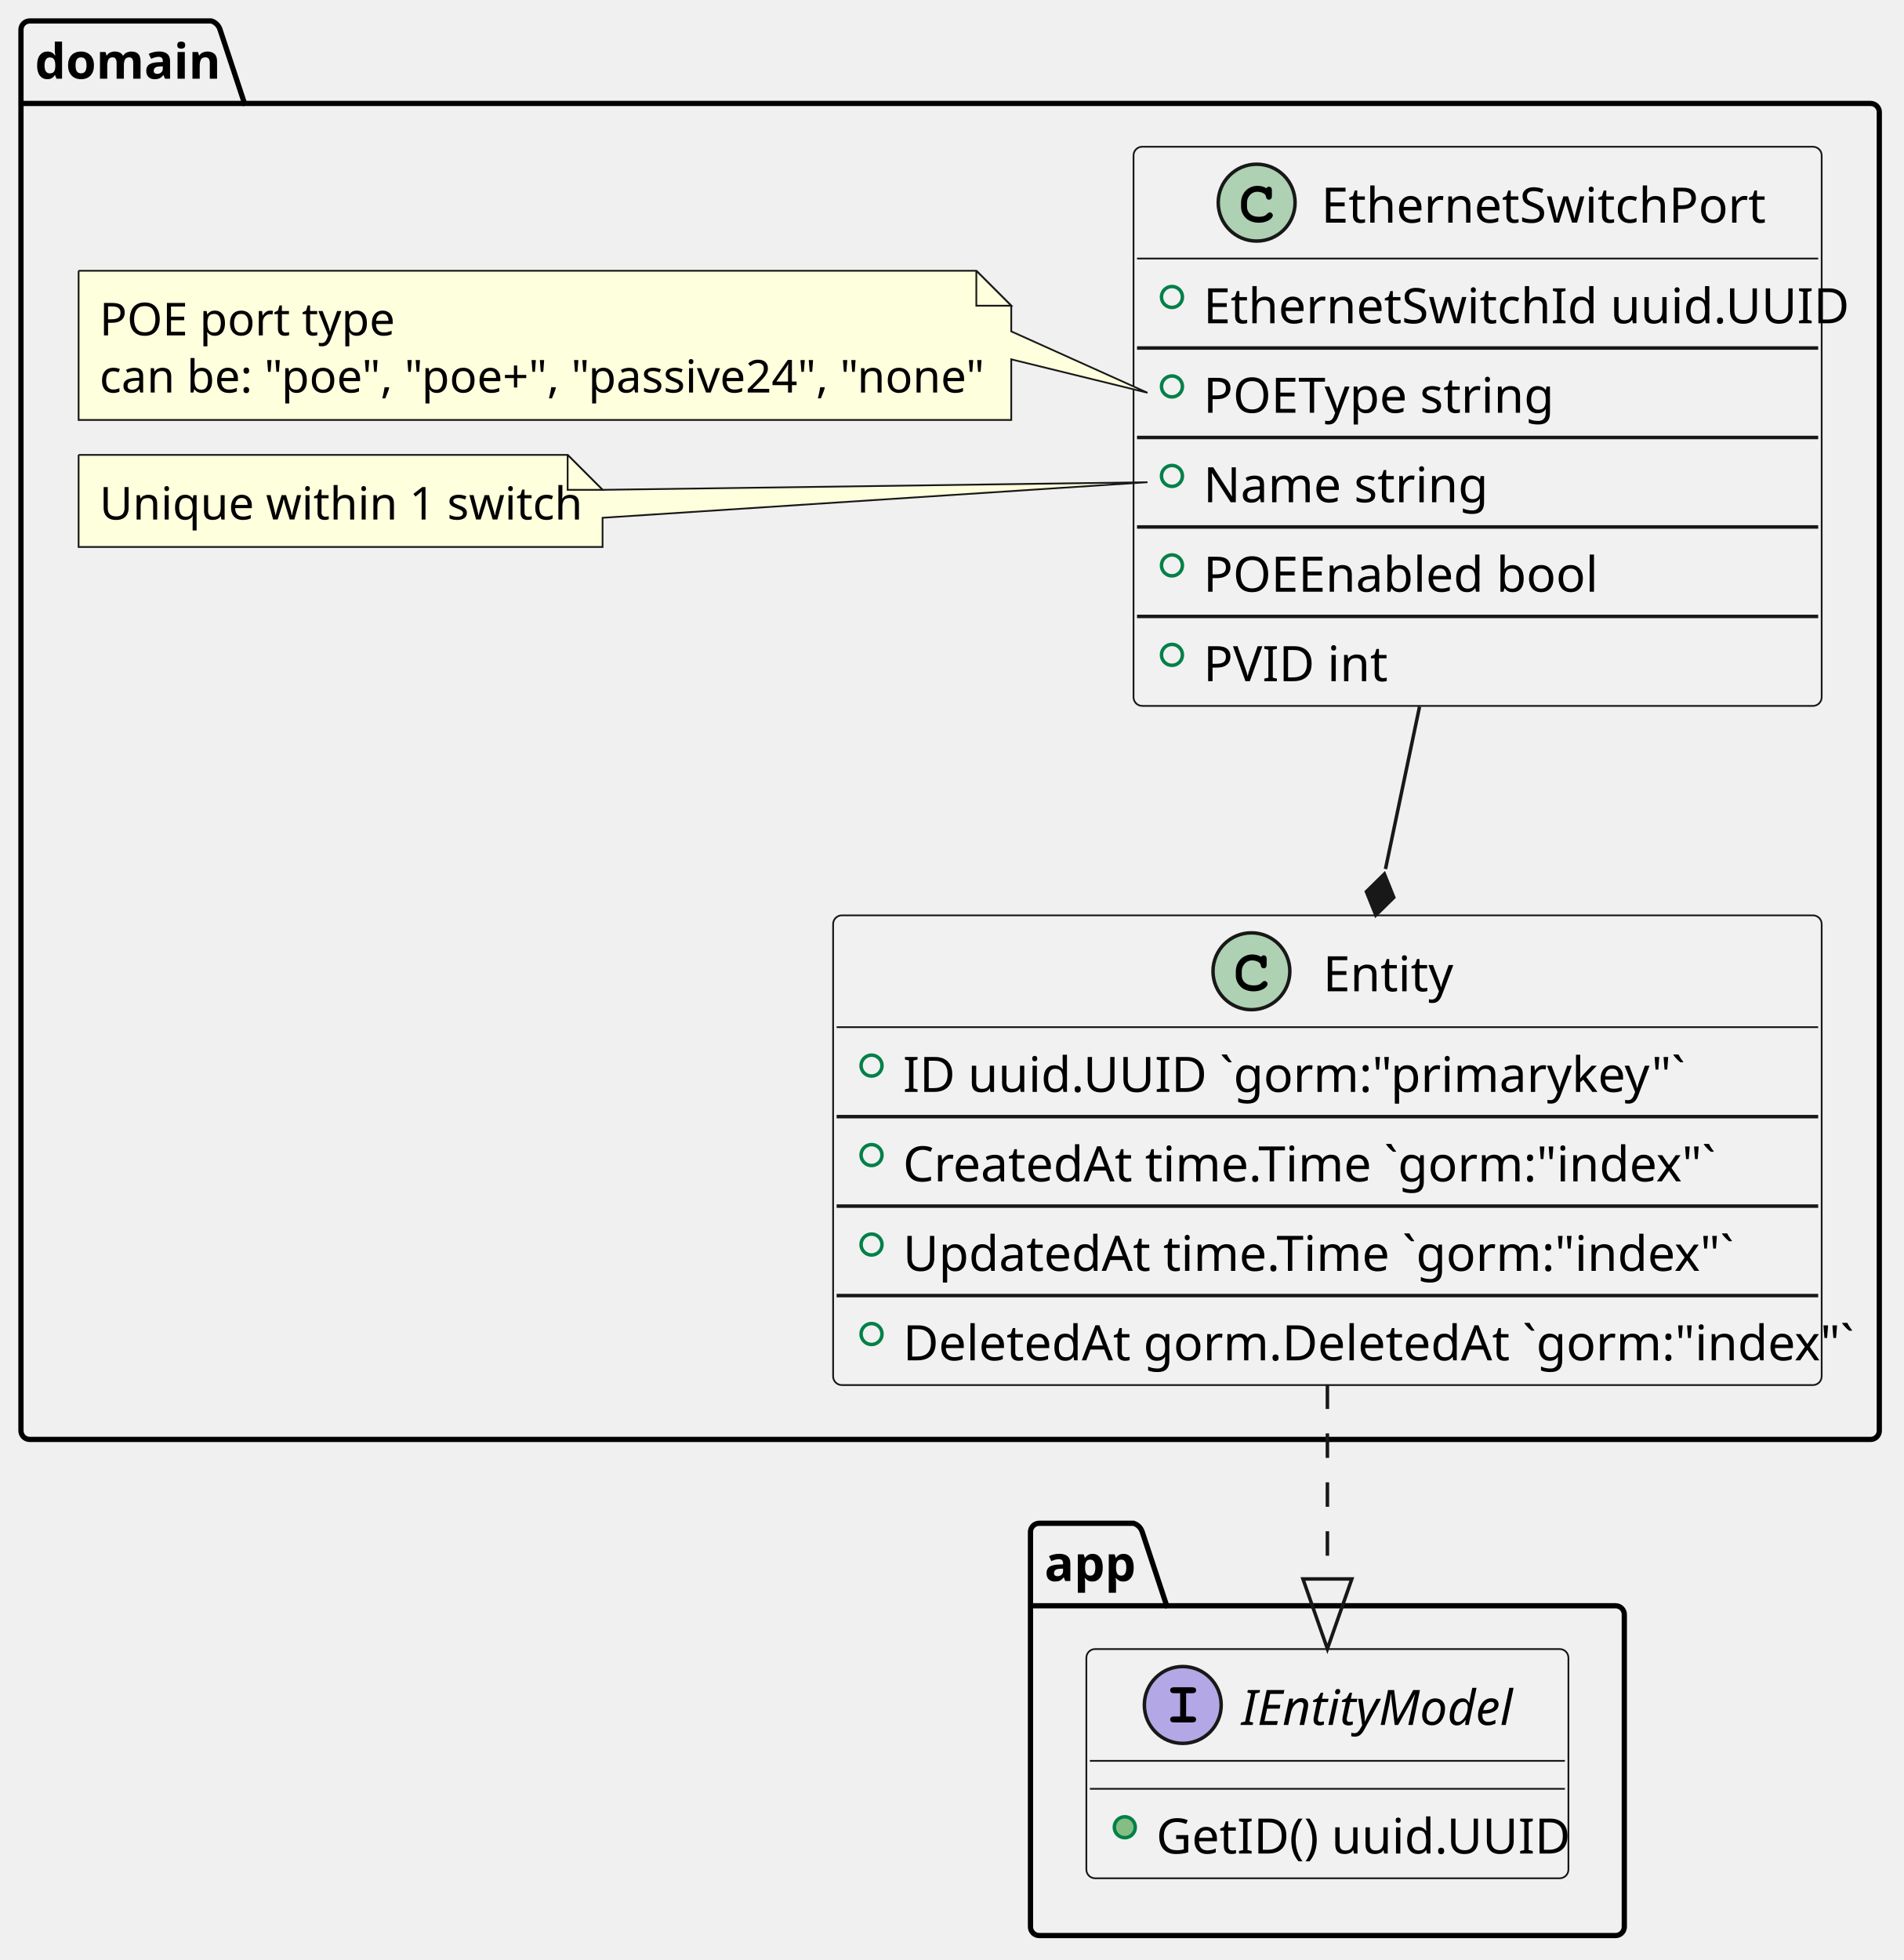
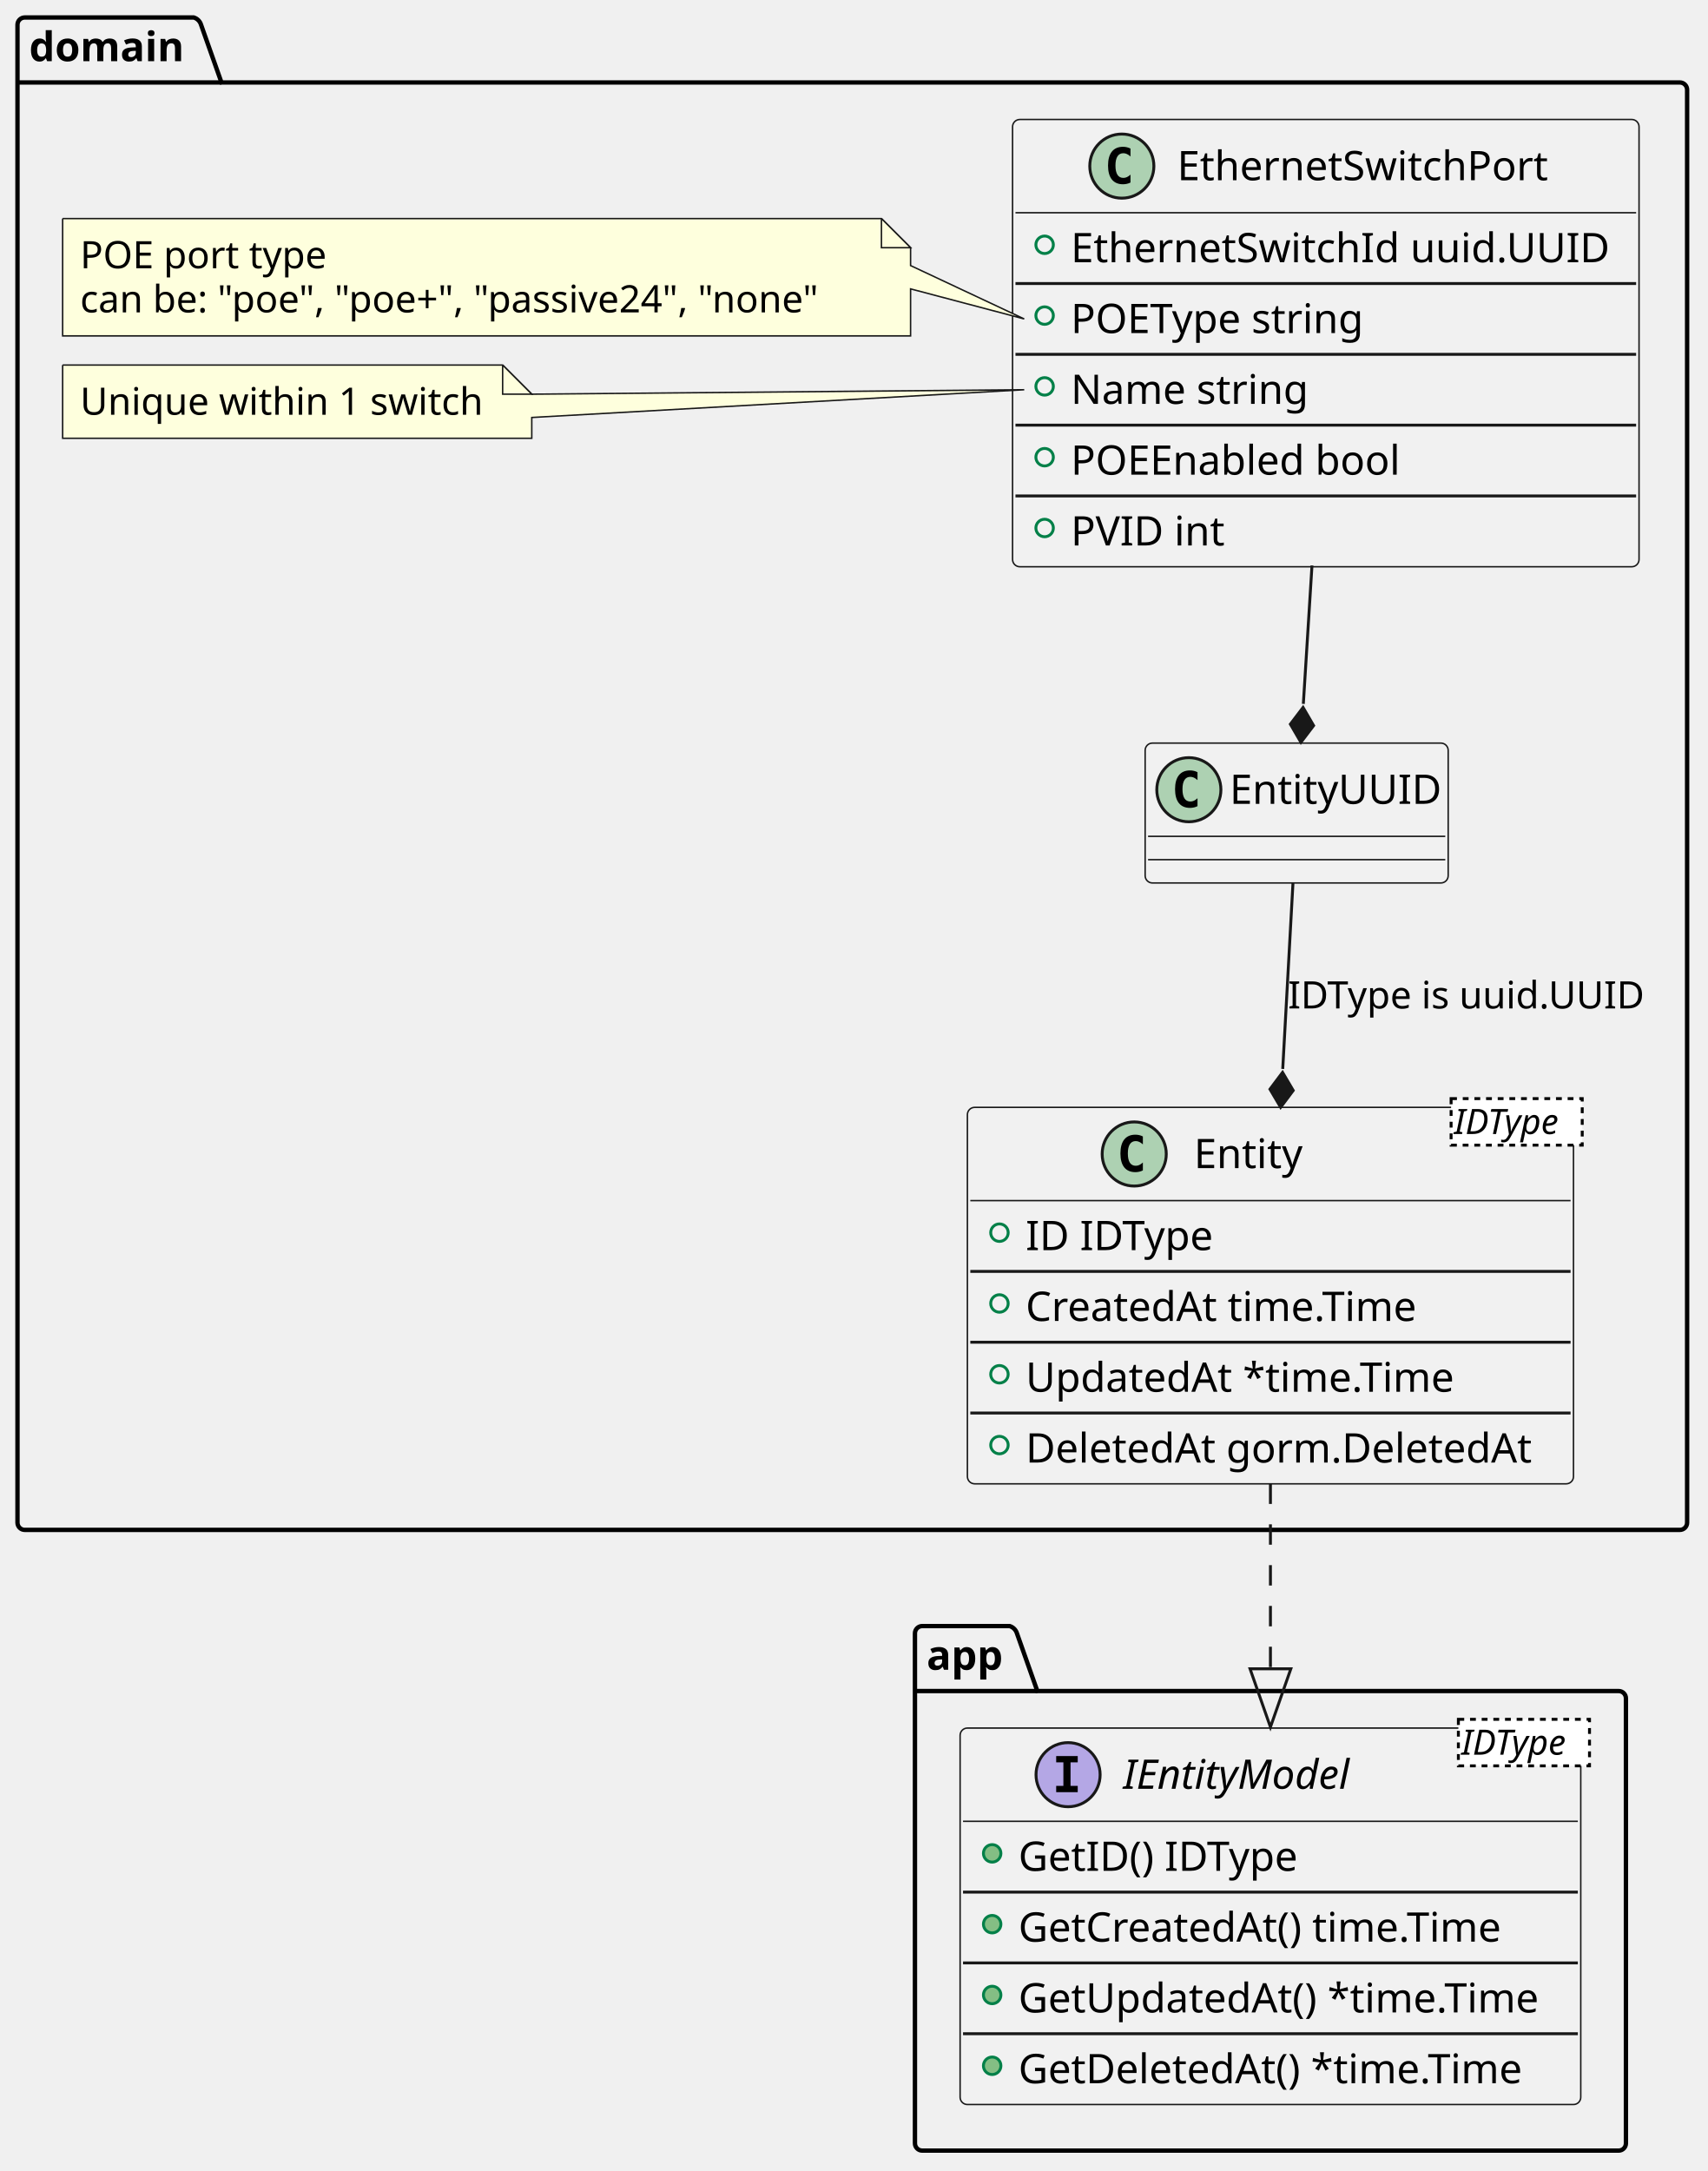
- <svg xmlns="http://www.w3.org/2000/svg" contentStyleType="text/css" height="561px" preserveAspectRatio="none" style="width:545px;height:561px;background:#FFFFFF;" version="1.1" viewBox="0 0 545 561" width="545px" zoomAndPan="magnify">
+ <svg xmlns="http://www.w3.org/2000/svg" contentStyleType="text/css" height="745px" preserveAspectRatio="none" style="width:586px;height:745px;background:#FFFFFF;" version="1.1" viewBox="0 0 586 745" width="586px" zoomAndPan="magnify">
  <defs />
  <g>
    <g id="cluster_app">
-       <path d="M297.5,436 L324.5,436 A3.75,3.75 0 0 1 327,438.5 L334,459.609 L462.5,459.609 A2.5,2.5 0 0 1 465,462.109 L465,551.5 A2.5,2.5 0 0 1 462.5,554 L297.5,554 A2.5,2.5 0 0 1 295,551.5 L295,438.5 A2.5,2.5 0 0 1 297.5,436 " style="stroke:#000000;stroke-width:1.5;fill:none;" />
-       <line style="stroke:#000000;stroke-width:1.5;fill:none;" x1="295" x2="334" y1="459.609" y2="459.609" />
-       <text fill="#000000" font-family="sans-serif" font-size="14" font-weight="bold" lengthAdjust="spacing" textLength="26" x="299" y="452.533">app</text>
+       <path d="M316.5,558 L346.5,558 A3.75,3.75 0 0 1 349,560.5 L356,580.297 L555.5,580.297 A2.5,2.5 0 0 1 558,582.797 L558,735.5 A2.5,2.5 0 0 1 555.5,738 L316.5,738 A2.5,2.5 0 0 1 314,735.5 L314,560.5 A2.5,2.5 0 0 1 316.5,558 " style="stroke:#000000;stroke-width:1.5;fill:none;" />
+       <line style="stroke:#000000;stroke-width:1.5;fill:none;" x1="314" x2="356" y1="580.297" y2="580.297" />
+       <text fill="#000000" font-family="sans-serif" font-size="14" font-weight="bold" lengthAdjust="spacing" textLength="29" x="318" y="572.995">app</text>
    </g>
    <g id="cluster_domain">
-       <path d="M8.5,6 L60.5,6 A3.75,3.75 0 0 1 63,8.5 L70,29.609 L535.5,29.609 A2.5,2.5 0 0 1 538,32.109 L538,409.5 A2.5,2.5 0 0 1 535.5,412 L8.5,412 A2.5,2.5 0 0 1 6,409.5 L6,8.5 A2.5,2.5 0 0 1 8.5,6 " style="stroke:#000000;stroke-width:1.5;fill:none;" />
-       <line style="stroke:#000000;stroke-width:1.5;fill:none;" x1="6" x2="70" y1="29.609" y2="29.609" />
-       <text fill="#000000" font-family="sans-serif" font-size="14" font-weight="bold" lengthAdjust="spacing" textLength="51" x="10" y="22.533">domain</text>
+       <path d="M8.5,6 L66.5,6 A3.75,3.75 0 0 1 69,8.5 L76,28.297 L576.5,28.297 A2.5,2.5 0 0 1 579,30.797 L579,522.5 A2.5,2.5 0 0 1 576.5,525 L8.5,525 A2.5,2.5 0 0 1 6,522.5 L6,8.5 A2.5,2.5 0 0 1 8.5,6 " style="stroke:#000000;stroke-width:1.5;fill:none;" />
+       <line style="stroke:#000000;stroke-width:1.5;fill:none;" x1="6" x2="76" y1="28.297" y2="28.297" />
+       <text fill="#000000" font-family="sans-serif" font-size="14" font-weight="bold" lengthAdjust="spacing" textLength="57" x="10" y="20.995">domain</text>
    </g>
    <g id="elem_IEntityModel">
-       <rect codeLine="3" fill="#F1F1F1" height="65.609" id="IEntityModel" rx="2.5" ry="2.5" style="stroke:#181818;stroke-width:0.5;" width="138" x="311" y="472" />
-       <ellipse cx="338.6" cy="488" fill="#B4A7E5" rx="11" ry="11" style="stroke:#181818;stroke-width:1.0;" />
-       <path d="M339.553,484.641 L339.553,491.297 L341.272,491.297 Q341.881,491.297 342.147,491.531 Q342.413,491.766 342.413,492.156 Q342.413,492.531 342.147,492.766 Q341.881,493 341.272,493 L336.131,493 Q335.522,493 335.256,492.766 Q334.991,492.531 334.991,492.141 Q334.991,491.766 335.256,491.531 Q335.522,491.297 336.131,491.297 L337.85,491.297 L337.85,484.641 L336.131,484.641 Q335.522,484.641 335.256,484.406 Q334.991,484.172 334.991,483.781 Q334.991,483.406 335.256,483.172 Q335.522,482.938 336.131,482.938 L341.272,482.938 Q341.881,482.938 342.147,483.172 Q342.413,483.406 342.413,483.781 Q342.413,484.172 342.147,484.406 Q341.881,484.641 341.272,484.641 L339.553,484.641 Z " fill="#000000" />
-       <text fill="#000000" font-family="sans-serif" font-size="14" font-style="italic" lengthAdjust="spacing" textLength="78" x="355.4" y="493.728">IEntityModel</text>
-       <line style="stroke:#181818;stroke-width:0.5;" x1="312" x2="448" y1="504" y2="504" />
-       <line style="stroke:#181818;stroke-width:0.5;" x1="312" x2="448" y1="512" y2="512" />
-       <ellipse cx="322" cy="523" fill="#84BE84" rx="3" ry="3" style="stroke:#038048;stroke-width:1.0;" />
-       <text fill="#000000" font-family="sans-serif" font-size="14" lengthAdjust="spacing" textLength="112" x="331" y="530.533">GetID() uuid.UUID</text>
+       <rect codeLine="3" fill="#F1F1F1" height="129.188" id="IEntityModel" rx="2.5" ry="2.5" style="stroke:#181818;stroke-width:0.5;" width="213" x="329.5" y="593" />
+       <ellipse cx="366.55" cy="609" fill="#B4A7E5" rx="11" ry="11" style="stroke:#181818;stroke-width:1.0;" />
+       <path d="M362.472,604.766 L362.472,602.609 L369.863,602.609 L369.863,604.766 L367.394,604.766 L367.394,612.844 L369.863,612.844 L369.863,615 L362.472,615 L362.472,612.844 L364.941,612.844 L364.941,604.766 L362.472,604.766 Z " fill="#000000" />
+       <text fill="#000000" font-family="sans-serif" font-size="14" font-style="italic" lengthAdjust="spacing" textLength="85" x="385.45" y="613.847">IEntityModel</text>
+       <rect fill="#FFFFFF" height="15.969" style="stroke:#000000;stroke-width:1.0;stroke-dasharray:2.0,2.0;" width="45" x="500.5" y="590" />
+       <text fill="#000000" font-family="sans-serif" font-size="12" font-style="italic" lengthAdjust="spacing" textLength="43" x="501.5" y="602.139">IDType</text>
+       <line style="stroke:#181818;stroke-width:0.5;" x1="330.5" x2="541.5" y1="625" y2="625" />
+       <ellipse cx="340.5" cy="636" fill="#84BE84" rx="3" ry="3" style="stroke:#038048;stroke-width:1.0;" />
+       <text fill="#000000" font-family="sans-serif" font-size="14" lengthAdjust="spacing" textLength="101" x="349.5" y="641.995">GetID() IDType</text>
+       <line style="stroke:#181818;stroke-width:1.0;" x1="330.5" x2="541.5" y1="649.297" y2="649.297" />
+       <ellipse cx="340.5" cy="660.297" fill="#84BE84" rx="3" ry="3" style="stroke:#038048;stroke-width:1.0;" />
+       <text fill="#000000" font-family="sans-serif" font-size="14" lengthAdjust="spacing" textLength="176" x="349.5" y="666.292">GetCreatedAt() time.Time</text>
+       <line style="stroke:#181818;stroke-width:1.0;" x1="330.5" x2="541.5" y1="673.594" y2="673.594" />
+       <ellipse cx="340.5" cy="684.594" fill="#84BE84" rx="3" ry="3" style="stroke:#038048;stroke-width:1.0;" />
+       <text fill="#000000" font-family="sans-serif" font-size="14" lengthAdjust="spacing" textLength="187" x="349.5" y="690.589">GetUpdatedAt() *time.Time</text>
+       <line style="stroke:#181818;stroke-width:1.0;" x1="330.5" x2="541.5" y1="697.891" y2="697.891" />
+       <ellipse cx="340.5" cy="708.891" fill="#84BE84" rx="3" ry="3" style="stroke:#038048;stroke-width:1.0;" />
+       <text fill="#000000" font-family="sans-serif" font-size="14" lengthAdjust="spacing" textLength="183" x="349.5" y="714.886">GetDeletedAt() *time.Time</text>
+     </g>
+     <g id="elem_EntityUUID">
+       <rect codeLine="5" fill="#F1F1F1" height="48" id="EntityUUID" rx="2.5" ry="2.5" style="stroke:#181818;stroke-width:0.5;" width="104" x="393" y="255" />
+       <ellipse cx="408" cy="271" fill="#ADD1B2" rx="11" ry="11" style="stroke:#181818;stroke-width:1.0;" />
+       <path d="M410.969,276.641 Q410.391,276.938 409.75,277.078 Q409.109,277.234 408.406,277.234 Q405.906,277.234 404.578,275.594 Q403.266,273.938 403.266,270.812 Q403.266,267.688 404.578,266.031 Q405.906,264.375 408.406,264.375 Q409.109,264.375 409.75,264.531 Q410.406,264.688 410.969,264.984 L410.969,267.703 Q410.344,267.125 409.75,266.859 Q409.156,266.578 408.531,266.578 Q407.188,266.578 406.5,267.656 Q405.812,268.719 405.812,270.812 Q405.812,272.906 406.5,273.984 Q407.188,275.047 408.531,275.047 Q409.156,275.047 409.75,274.781 Q410.344,274.5 410.969,273.922 L410.969,276.641 Z " fill="#000000" />
+       <text fill="#000000" font-family="sans-serif" font-size="14" lengthAdjust="spacing" textLength="72" x="422" y="275.847">EntityUUID</text>
+       <line style="stroke:#181818;stroke-width:0.5;" x1="394" x2="496" y1="287" y2="287" />
+       <line style="stroke:#181818;stroke-width:0.5;" x1="394" x2="496" y1="295" y2="295" />
    </g>
    <g id="elem_Entity">
-       <rect codeLine="5" fill="#F1F1F1" height="134.438" id="Entity" rx="2.5" ry="2.5" style="stroke:#181818;stroke-width:0.5;" width="283" x="238.5" y="262" />
-       <ellipse cx="358.25" cy="278" fill="#ADD1B2" rx="11" ry="11" style="stroke:#181818;stroke-width:1.0;" />
-       <path d="M361.016,273.875 Q361.172,273.656 361.359,273.547 Q361.547,273.438 361.766,273.438 Q362.141,273.438 362.375,273.703 Q362.609,273.953 362.609,274.562 L362.609,276.016 Q362.609,276.625 362.375,276.891 Q362.141,277.156 361.766,277.156 Q361.422,277.156 361.219,276.953 Q361.016,276.766 360.906,276.25 Q360.859,275.891 360.672,275.703 Q360.344,275.328 359.734,275.109 Q359.125,274.891 358.5,274.891 Q357.734,274.891 357.094,275.219 Q356.469,275.547 355.969,276.297 Q355.484,277.047 355.484,278.078 L355.484,279.172 Q355.484,280.406 356.375,281.234 Q357.266,282.047 358.859,282.047 Q359.797,282.047 360.453,281.797 Q360.844,281.641 361.266,281.203 Q361.531,280.938 361.672,280.859 Q361.828,280.781 362.031,280.781 Q362.359,280.781 362.609,281.047 Q362.875,281.297 362.875,281.641 Q362.875,281.984 362.531,282.391 Q362.031,282.969 361.234,283.297 Q360.156,283.75 358.859,283.75 Q357.344,283.75 356.141,283.125 Q355.156,282.625 354.469,281.562 Q353.781,280.484 353.781,279.203 L353.781,278.047 Q353.781,276.719 354.391,275.578 Q355.016,274.422 356.109,273.812 Q357.203,273.188 358.438,273.188 Q359.172,273.188 359.812,273.359 Q360.469,273.516 361.016,273.875 Z " fill="#000000" />
-       <text fill="#000000" font-family="sans-serif" font-size="14" lengthAdjust="spacing" textLength="35" x="378.75" y="283.728">Entity</text>
-       <line style="stroke:#181818;stroke-width:0.5;" x1="239.5" x2="520.5" y1="294" y2="294" />
-       <ellipse cx="249.5" cy="305" fill="none" rx="3" ry="3" style="stroke:#038048;stroke-width:1.0;" />
-       <text fill="#000000" font-family="sans-serif" font-size="14" lengthAdjust="spacing" textLength="208" x="258.5" y="312.533">ID uuid.UUID `gorm:"primarykey"`</text>
-       <line style="stroke:#181818;stroke-width:1.0;" x1="239.5" x2="520.5" y1="319.609" y2="319.609" />
-       <ellipse cx="249.5" cy="330.609" fill="none" rx="3" ry="3" style="stroke:#038048;stroke-width:1.0;" />
-       <text fill="#000000" font-family="sans-serif" font-size="14" lengthAdjust="spacing" textLength="222" x="258.5" y="338.143">CreatedAt time.Time `gorm:"index"`</text>
-       <line style="stroke:#181818;stroke-width:1.0;" x1="239.5" x2="520.5" y1="345.219" y2="345.219" />
-       <ellipse cx="249.5" cy="356.219" fill="none" rx="3" ry="3" style="stroke:#038048;stroke-width:1.0;" />
-       <text fill="#000000" font-family="sans-serif" font-size="14" lengthAdjust="spacing" textLength="224" x="258.5" y="363.752">UpdatedAt time.Time `gorm:"index"`</text>
-       <line style="stroke:#181818;stroke-width:1.0;" x1="239.5" x2="520.5" y1="370.828" y2="370.828" />
-       <ellipse cx="249.5" cy="381.828" fill="none" rx="3" ry="3" style="stroke:#038048;stroke-width:1.0;" />
-       <text fill="#000000" font-family="sans-serif" font-size="14" lengthAdjust="spacing" textLength="257" x="258.5" y="389.361">DeletedAt gorm.DeletedAt `gorm:"index"`</text>
+       <rect codeLine="8" fill="#F1F1F1" height="129.188" id="Entity" rx="2.5" ry="2.5" style="stroke:#181818;stroke-width:0.5;" width="208" x="332" y="380" />
+       <ellipse cx="389.25" cy="396" fill="#ADD1B2" rx="11" ry="11" style="stroke:#181818;stroke-width:1.0;" />
+       <path d="M392.219,401.641 Q391.641,401.938 391,402.078 Q390.359,402.234 389.656,402.234 Q387.156,402.234 385.828,400.594 Q384.516,398.938 384.516,395.812 Q384.516,392.688 385.828,391.031 Q387.156,389.375 389.656,389.375 Q390.359,389.375 391,389.531 Q391.656,389.688 392.219,389.984 L392.219,392.703 Q391.594,392.125 391,391.859 Q390.406,391.578 389.781,391.578 Q388.438,391.578 387.75,392.656 Q387.062,393.719 387.062,395.812 Q387.062,397.906 387.75,398.984 Q388.438,400.047 389.781,400.047 Q390.406,400.047 391,399.781 Q391.594,399.5 392.219,398.922 L392.219,401.641 Z " fill="#000000" />
+       <text fill="#000000" font-family="sans-serif" font-size="14" lengthAdjust="spacing" textLength="38" x="409.75" y="400.847">Entity</text>
+       <rect fill="#FFFFFF" height="15.969" style="stroke:#000000;stroke-width:1.0;stroke-dasharray:2.0,2.0;" width="45" x="498" y="377" />
+       <text fill="#000000" font-family="sans-serif" font-size="12" font-style="italic" lengthAdjust="spacing" textLength="43" x="499" y="389.139">IDType</text>
+       <line style="stroke:#181818;stroke-width:0.5;" x1="333" x2="539" y1="412" y2="412" />
+       <ellipse cx="343" cy="423" fill="none" rx="3" ry="3" style="stroke:#038048;stroke-width:1.0;" />
+       <text fill="#000000" font-family="sans-serif" font-size="14" lengthAdjust="spacing" textLength="66" x="352" y="428.995">ID IDType</text>
+       <line style="stroke:#181818;stroke-width:1.0;" x1="333" x2="539" y1="436.297" y2="436.297" />
+       <ellipse cx="343" cy="447.297" fill="none" rx="3" ry="3" style="stroke:#038048;stroke-width:1.0;" />
+       <text fill="#000000" font-family="sans-serif" font-size="14" lengthAdjust="spacing" textLength="141" x="352" y="453.292">CreatedAt time.Time</text>
+       <line style="stroke:#181818;stroke-width:1.0;" x1="333" x2="539" y1="460.594" y2="460.594" />
+       <ellipse cx="343" cy="471.594" fill="none" rx="3" ry="3" style="stroke:#038048;stroke-width:1.0;" />
+       <text fill="#000000" font-family="sans-serif" font-size="14" lengthAdjust="spacing" textLength="152" x="352" y="477.589">UpdatedAt *time.Time</text>
+       <line style="stroke:#181818;stroke-width:1.0;" x1="333" x2="539" y1="484.891" y2="484.891" />
+       <ellipse cx="343" cy="495.891" fill="none" rx="3" ry="3" style="stroke:#038048;stroke-width:1.0;" />
+       <text fill="#000000" font-family="sans-serif" font-size="14" lengthAdjust="spacing" textLength="182" x="352" y="501.886">DeletedAt gorm.DeletedAt</text>
    </g>
    <g id="elem_EthernetSwitchPort">
-       <rect codeLine="5" fill="#F1F1F1" height="160.047" id="EthernetSwitchPort" rx="2.5" ry="2.5" style="stroke:#181818;stroke-width:0.5;" width="197" x="324.5" y="42" />
-       <ellipse cx="359.75" cy="58" fill="#ADD1B2" rx="11" ry="11" style="stroke:#181818;stroke-width:1.0;" />
-       <path d="M362.516,53.875 Q362.672,53.656 362.859,53.547 Q363.047,53.438 363.266,53.438 Q363.641,53.438 363.875,53.703 Q364.109,53.953 364.109,54.562 L364.109,56.016 Q364.109,56.625 363.875,56.891 Q363.641,57.156 363.266,57.156 Q362.922,57.156 362.719,56.953 Q362.516,56.766 362.406,56.25 Q362.359,55.891 362.172,55.703 Q361.844,55.328 361.234,55.109 Q360.625,54.891 360,54.891 Q359.234,54.891 358.594,55.219 Q357.969,55.547 357.469,56.297 Q356.984,57.047 356.984,58.078 L356.984,59.172 Q356.984,60.406 357.875,61.234 Q358.766,62.047 360.359,62.047 Q361.297,62.047 361.953,61.797 Q362.344,61.641 362.766,61.203 Q363.031,60.938 363.172,60.859 Q363.328,60.781 363.531,60.781 Q363.859,60.781 364.109,61.047 Q364.375,61.297 364.375,61.641 Q364.375,61.984 364.031,62.391 Q363.531,62.969 362.734,63.297 Q361.656,63.75 360.359,63.75 Q358.844,63.75 357.641,63.125 Q356.656,62.625 355.969,61.562 Q355.281,60.484 355.281,59.203 L355.281,58.047 Q355.281,56.719 355.891,55.578 Q356.516,54.422 357.609,53.812 Q358.703,53.188 359.938,53.188 Q360.672,53.188 361.312,53.359 Q361.969,53.516 362.516,53.875 Z " fill="#000000" />
-       <text fill="#000000" font-family="sans-serif" font-size="14" lengthAdjust="spacing" textLength="120" x="378.25" y="63.728">EthernetSwitchPort</text>
-       <line style="stroke:#181818;stroke-width:0.5;" x1="325.5" x2="520.5" y1="74" y2="74" />
-       <ellipse cx="335.5" cy="85" fill="none" rx="3" ry="3" style="stroke:#038048;stroke-width:1.0;" />
-       <text fill="#000000" font-family="sans-serif" font-size="14" lengthAdjust="spacing" textLength="171" x="344.5" y="92.533">EthernetSwitchId uuid.UUID</text>
-       <line style="stroke:#181818;stroke-width:1.0;" x1="325.5" x2="520.5" y1="99.609" y2="99.609" />
-       <ellipse cx="335.5" cy="110.609" fill="none" rx="3" ry="3" style="stroke:#038048;stroke-width:1.0;" />
-       <text fill="#000000" font-family="sans-serif" font-size="14" lengthAdjust="spacing" textLength="100" x="344.5" y="118.143">POEType string</text>
-       <line style="stroke:#181818;stroke-width:1.0;" x1="325.5" x2="520.5" y1="125.219" y2="125.219" />
-       <ellipse cx="335.5" cy="136.219" fill="none" rx="3" ry="3" style="stroke:#038048;stroke-width:1.0;" />
-       <text fill="#000000" font-family="sans-serif" font-size="14" lengthAdjust="spacing" textLength="75" x="344.5" y="143.752">Name string</text>
-       <line style="stroke:#181818;stroke-width:1.0;" x1="325.5" x2="520.5" y1="150.828" y2="150.828" />
-       <ellipse cx="335.5" cy="161.828" fill="none" rx="3" ry="3" style="stroke:#038048;stroke-width:1.0;" />
-       <text fill="#000000" font-family="sans-serif" font-size="14" lengthAdjust="spacing" textLength="112" x="344.5" y="169.361">POEEnabled bool</text>
-       <line style="stroke:#181818;stroke-width:1.0;" x1="325.5" x2="520.5" y1="176.438" y2="176.438" />
-       <ellipse cx="335.5" cy="187.438" fill="none" rx="3" ry="3" style="stroke:#038048;stroke-width:1.0;" />
-       <text fill="#000000" font-family="sans-serif" font-size="14" lengthAdjust="spacing" textLength="50" x="344.5" y="194.971">PVID int</text>
+       <rect codeLine="5" fill="#F1F1F1" height="153.484" id="EthernetSwitchPort" rx="2.5" ry="2.5" style="stroke:#181818;stroke-width:0.5;" width="215" x="347.5" y="41" />
+       <ellipse cx="385" cy="57" fill="#ADD1B2" rx="11" ry="11" style="stroke:#181818;stroke-width:1.0;" />
+       <path d="M387.969,62.641 Q387.391,62.938 386.75,63.078 Q386.109,63.234 385.406,63.234 Q382.906,63.234 381.578,61.594 Q380.266,59.938 380.266,56.812 Q380.266,53.688 381.578,52.031 Q382.906,50.375 385.406,50.375 Q386.109,50.375 386.75,50.531 Q387.406,50.688 387.969,50.984 L387.969,53.703 Q387.344,53.125 386.75,52.859 Q386.156,52.578 385.531,52.578 Q384.188,52.578 383.5,53.656 Q382.812,54.719 382.812,56.812 Q382.812,58.906 383.5,59.984 Q384.188,61.047 385.531,61.047 Q386.156,61.047 386.75,60.781 Q387.344,60.5 387.969,59.922 L387.969,62.641 Z " fill="#000000" />
+       <text fill="#000000" font-family="sans-serif" font-size="14" lengthAdjust="spacing" textLength="133" x="404" y="61.847">EthernetSwitchPort</text>
+       <line style="stroke:#181818;stroke-width:0.5;" x1="348.5" x2="561.5" y1="73" y2="73" />
+       <ellipse cx="358.5" cy="84" fill="none" rx="3" ry="3" style="stroke:#038048;stroke-width:1.0;" />
+       <text fill="#000000" font-family="sans-serif" font-size="14" lengthAdjust="spacing" textLength="189" x="367.5" y="89.995">EthernetSwitchId uuid.UUID</text>
+       <line style="stroke:#181818;stroke-width:1.0;" x1="348.5" x2="561.5" y1="97.297" y2="97.297" />
+       <ellipse cx="358.5" cy="108.297" fill="none" rx="3" ry="3" style="stroke:#038048;stroke-width:1.0;" />
+       <text fill="#000000" font-family="sans-serif" font-size="14" lengthAdjust="spacing" textLength="106" x="367.5" y="114.292">POEType string</text>
+       <line style="stroke:#181818;stroke-width:1.0;" x1="348.5" x2="561.5" y1="121.594" y2="121.594" />
+       <ellipse cx="358.5" cy="132.594" fill="none" rx="3" ry="3" style="stroke:#038048;stroke-width:1.0;" />
+       <text fill="#000000" font-family="sans-serif" font-size="14" lengthAdjust="spacing" textLength="83" x="367.5" y="138.589">Name string</text>
+       <line style="stroke:#181818;stroke-width:1.0;" x1="348.5" x2="561.5" y1="145.891" y2="145.891" />
+       <ellipse cx="358.5" cy="156.891" fill="none" rx="3" ry="3" style="stroke:#038048;stroke-width:1.0;" />
+       <text fill="#000000" font-family="sans-serif" font-size="14" lengthAdjust="spacing" textLength="119" x="367.5" y="162.886">POEEnabled bool</text>
+       <line style="stroke:#181818;stroke-width:1.0;" x1="348.5" x2="561.5" y1="170.188" y2="170.188" />
+       <ellipse cx="358.5" cy="181.188" fill="none" rx="3" ry="3" style="stroke:#038048;stroke-width:1.0;" />
+       <text fill="#000000" font-family="sans-serif" font-size="14" lengthAdjust="spacing" textLength="53" x="367.5" y="187.183">PVID int</text>
    </g>
-     <path d="M22.5,77.5 L22.5,120.203 A0,0 0 0 0 22.5,120.203 L289.5,120.203 A0,0 0 0 0 289.5,120.203 L289.5,102.852 L328.5,112.414 L289.5,94.852 L289.5,87.5 L279.5,77.5 L22.5,77.5 A0,0 0 0 0 22.5,77.5 " fill="#FEFFDD" style="stroke:#181818;stroke-width:0.5;" />
-     <path d="M279.5,77.5 L279.5,87.5 L289.5,87.5 L279.5,77.5 " fill="#FEFFDD" style="stroke:#181818;stroke-width:0.5;" />
-     <text fill="#000000" font-family="sans-serif" font-size="13" lengthAdjust="spacing" textLength="83" x="28.5" y="95.995">POE port type</text>
-     <text fill="#000000" font-family="sans-serif" font-size="13" lengthAdjust="spacing" textLength="246" x="28.5" y="112.347">can be: "poe", "poe+", "passive24", "none"</text>
-     <path d="M22.5,130.203 L22.5,156.555 A0,0 0 0 0 22.5,156.555 L172.5,156.555 A0,0 0 0 0 172.5,156.555 L172.5,148.203 L328.5,138.023 L172.5,140.203 L172.5,140.203 L162.5,130.203 L22.5,130.203 A0,0 0 0 0 22.5,130.203 " fill="#FEFFDD" style="stroke:#181818;stroke-width:0.5;" />
-     <path d="M162.5,130.203 L162.5,140.203 L172.5,140.203 L162.5,130.203 " fill="#FEFFDD" style="stroke:#181818;stroke-width:0.5;" />
-     <text fill="#000000" font-family="sans-serif" font-size="13" lengthAdjust="spacing" textLength="129" x="28.5" y="148.698">Unique within 1 switch</text>
+     <path d="M21.5,75 L21.5,115.266 A0,0 0 0 0 21.5,115.266 L312.5,115.266 A0,0 0 0 0 312.5,115.266 L312.5,99.133 L351.5,109.445 L312.5,91.133 L312.5,85 L302.5,75 L21.5,75 A0,0 0 0 0 21.5,75 " fill="#FEFFDD" style="stroke:#181818;stroke-width:0.5;" />
+     <path d="M302.5,75 L302.5,85 L312.5,85 L302.5,75 " fill="#FEFFDD" style="stroke:#181818;stroke-width:0.5;" />
+     <text fill="#000000" font-family="sans-serif" font-size="13" lengthAdjust="spacing" textLength="88" x="27.5" y="92.067">POE port type</text>
+     <text fill="#000000" font-family="sans-serif" font-size="13" lengthAdjust="spacing" textLength="270" x="27.5" y="107.2">can be: "poe", "poe+", "passive24", "none"</text>
+     <path d="M21.5,125.266 L21.5,150.398 A0,0 0 0 0 21.5,150.398 L182.5,150.398 A0,0 0 0 0 182.5,150.398 L182.5,143.266 L351.5,133.742 L182.5,135.266 L182.5,135.266 L172.5,125.266 L21.5,125.266 A0,0 0 0 0 21.5,125.266 " fill="#FEFFDD" style="stroke:#181818;stroke-width:0.5;" />
+     <path d="M172.5,125.266 L172.5,135.266 L182.5,135.266 L172.5,125.266 " fill="#FEFFDD" style="stroke:#181818;stroke-width:0.5;" />
+     <text fill="#000000" font-family="sans-serif" font-size="13" lengthAdjust="spacing" textLength="140" x="27.5" y="142.333">Unique within 1 switch</text>
+     <g id="link_EntityUUID_Entity">
+       <path codeLine="7" d="M443.73,303.08 C442.81,319.86 441.5,343.61 440.22,366.82 " fill="none" id="EntityUUID-to-Entity" style="stroke:#181818;stroke-width:1.0;" />
+       <polygon fill="#181818" points="439.5,379.98,443.824,374.209,440.16,367.998,435.836,373.769,439.5,379.98" style="stroke:#181818;stroke-width:1.0;" />
+       <text fill="#000000" font-family="sans-serif" font-size="13" lengthAdjust="spacing" textLength="125" x="442" y="346.067">IDType is uuid.UUID</text>
+     </g>
    <g id="link_Entity_IEntityModel">
-       <path codeLine="14" d="M380,396.28 C380,414.61 380,434.25 380,451.67 " fill="none" id="Entity-to-IEntityModel" style="stroke:#181818;stroke-width:1.0;stroke-dasharray:7.0,7.0;" />
-       <polygon fill="none" points="387,451.93,380,471.93,373,451.93,387,451.93" style="stroke:#181818;stroke-width:1.0;" />
+       <path codeLine="17" d="M436,509.09 C436,529.04 436,551.36 436,572.49 " fill="none" id="Entity-to-IEntityModel" style="stroke:#181818;stroke-width:1.0;stroke-dasharray:7.0,7.0;" />
+       <polygon fill="none" points="443,572.67,436,592.67,429,572.67,443,572.67" style="stroke:#181818;stroke-width:1.0;" />
    </g>
-     <g id="link_EthernetSwitchPort_Entity">
-       <path codeLine="17" d="M406.38,202.26 C403.18,217.51 399.83,233.48 396.63,248.73 " fill="none" id="EthernetSwitchPort-to-Entity" style="stroke:#181818;stroke-width:1.0;" />
-       <polygon fill="#181818" points="393.86,261.91,399.003,256.855,396.315,250.164,391.172,255.219,393.86,261.91" style="stroke:#181818;stroke-width:1.0;" />
+     <g id="link_EthernetSwitchPort_EntityUUID">
+       <path codeLine="17" d="M450.26,194.05 C449.23,210.59 448.17,227.38 447.29,241.55 " fill="none" id="EthernetSwitchPort-to-EntityUUID" style="stroke:#181818;stroke-width:1.0;" />
+       <polygon fill="#181818" points="446.46,254.74,450.822,248.998,447.199,242.763,442.837,248.505,446.46,254.74" style="stroke:#181818;stroke-width:1.0;" />
    </g>
  </g>
</svg>
